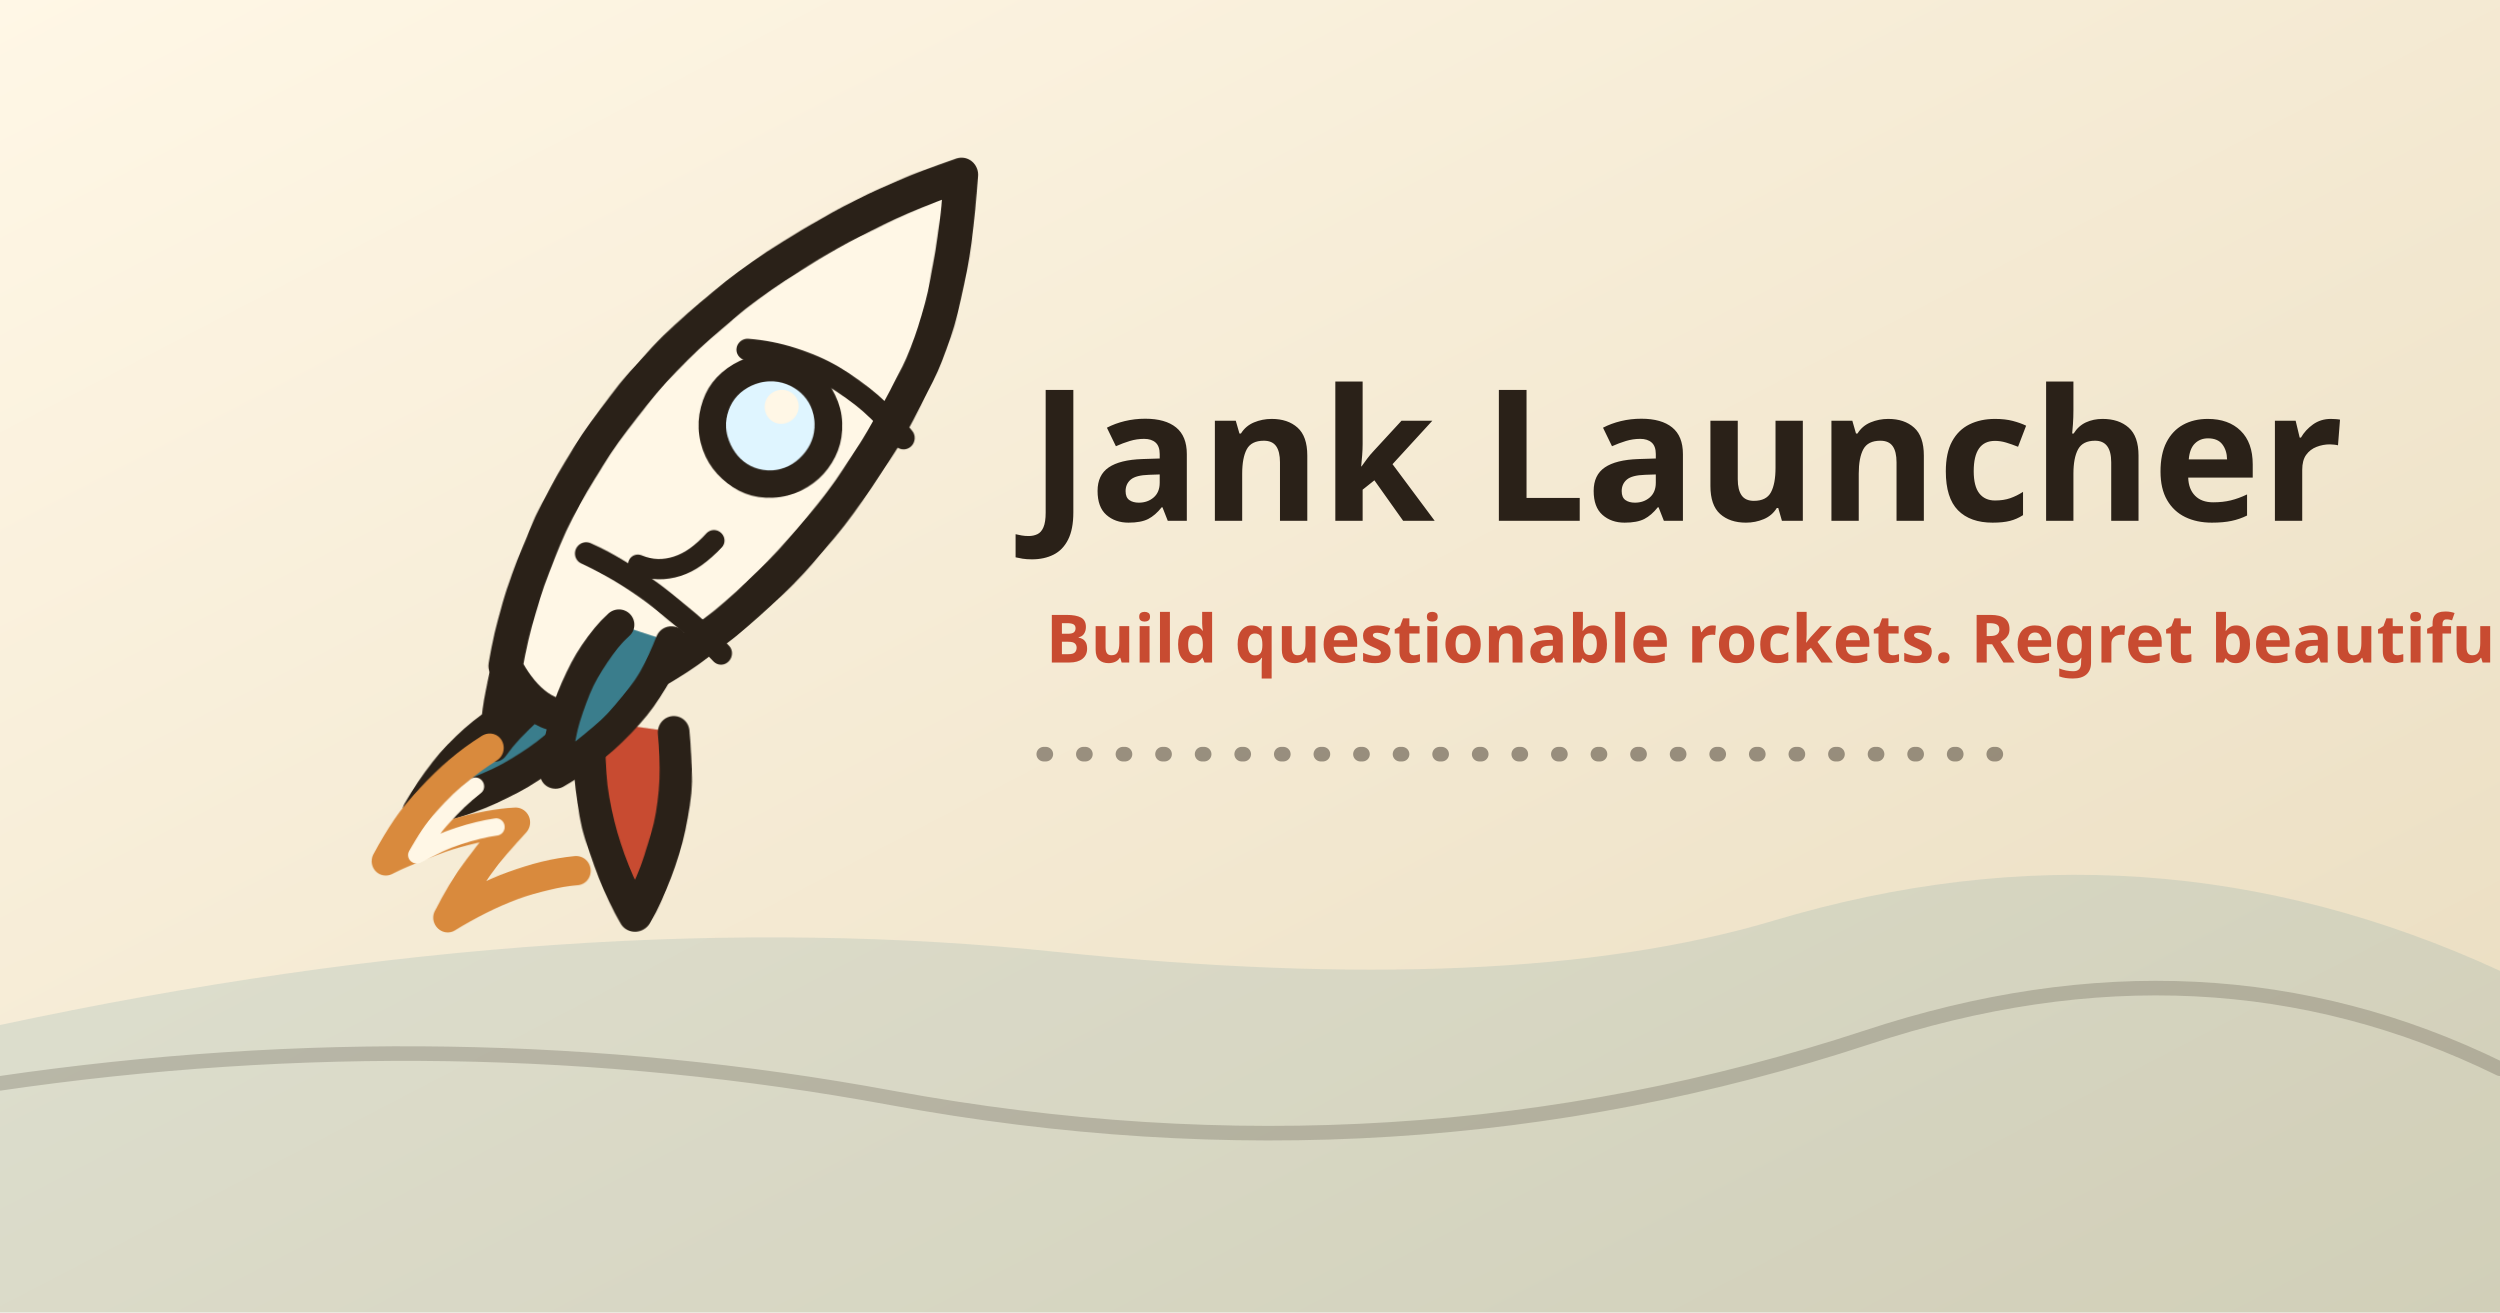
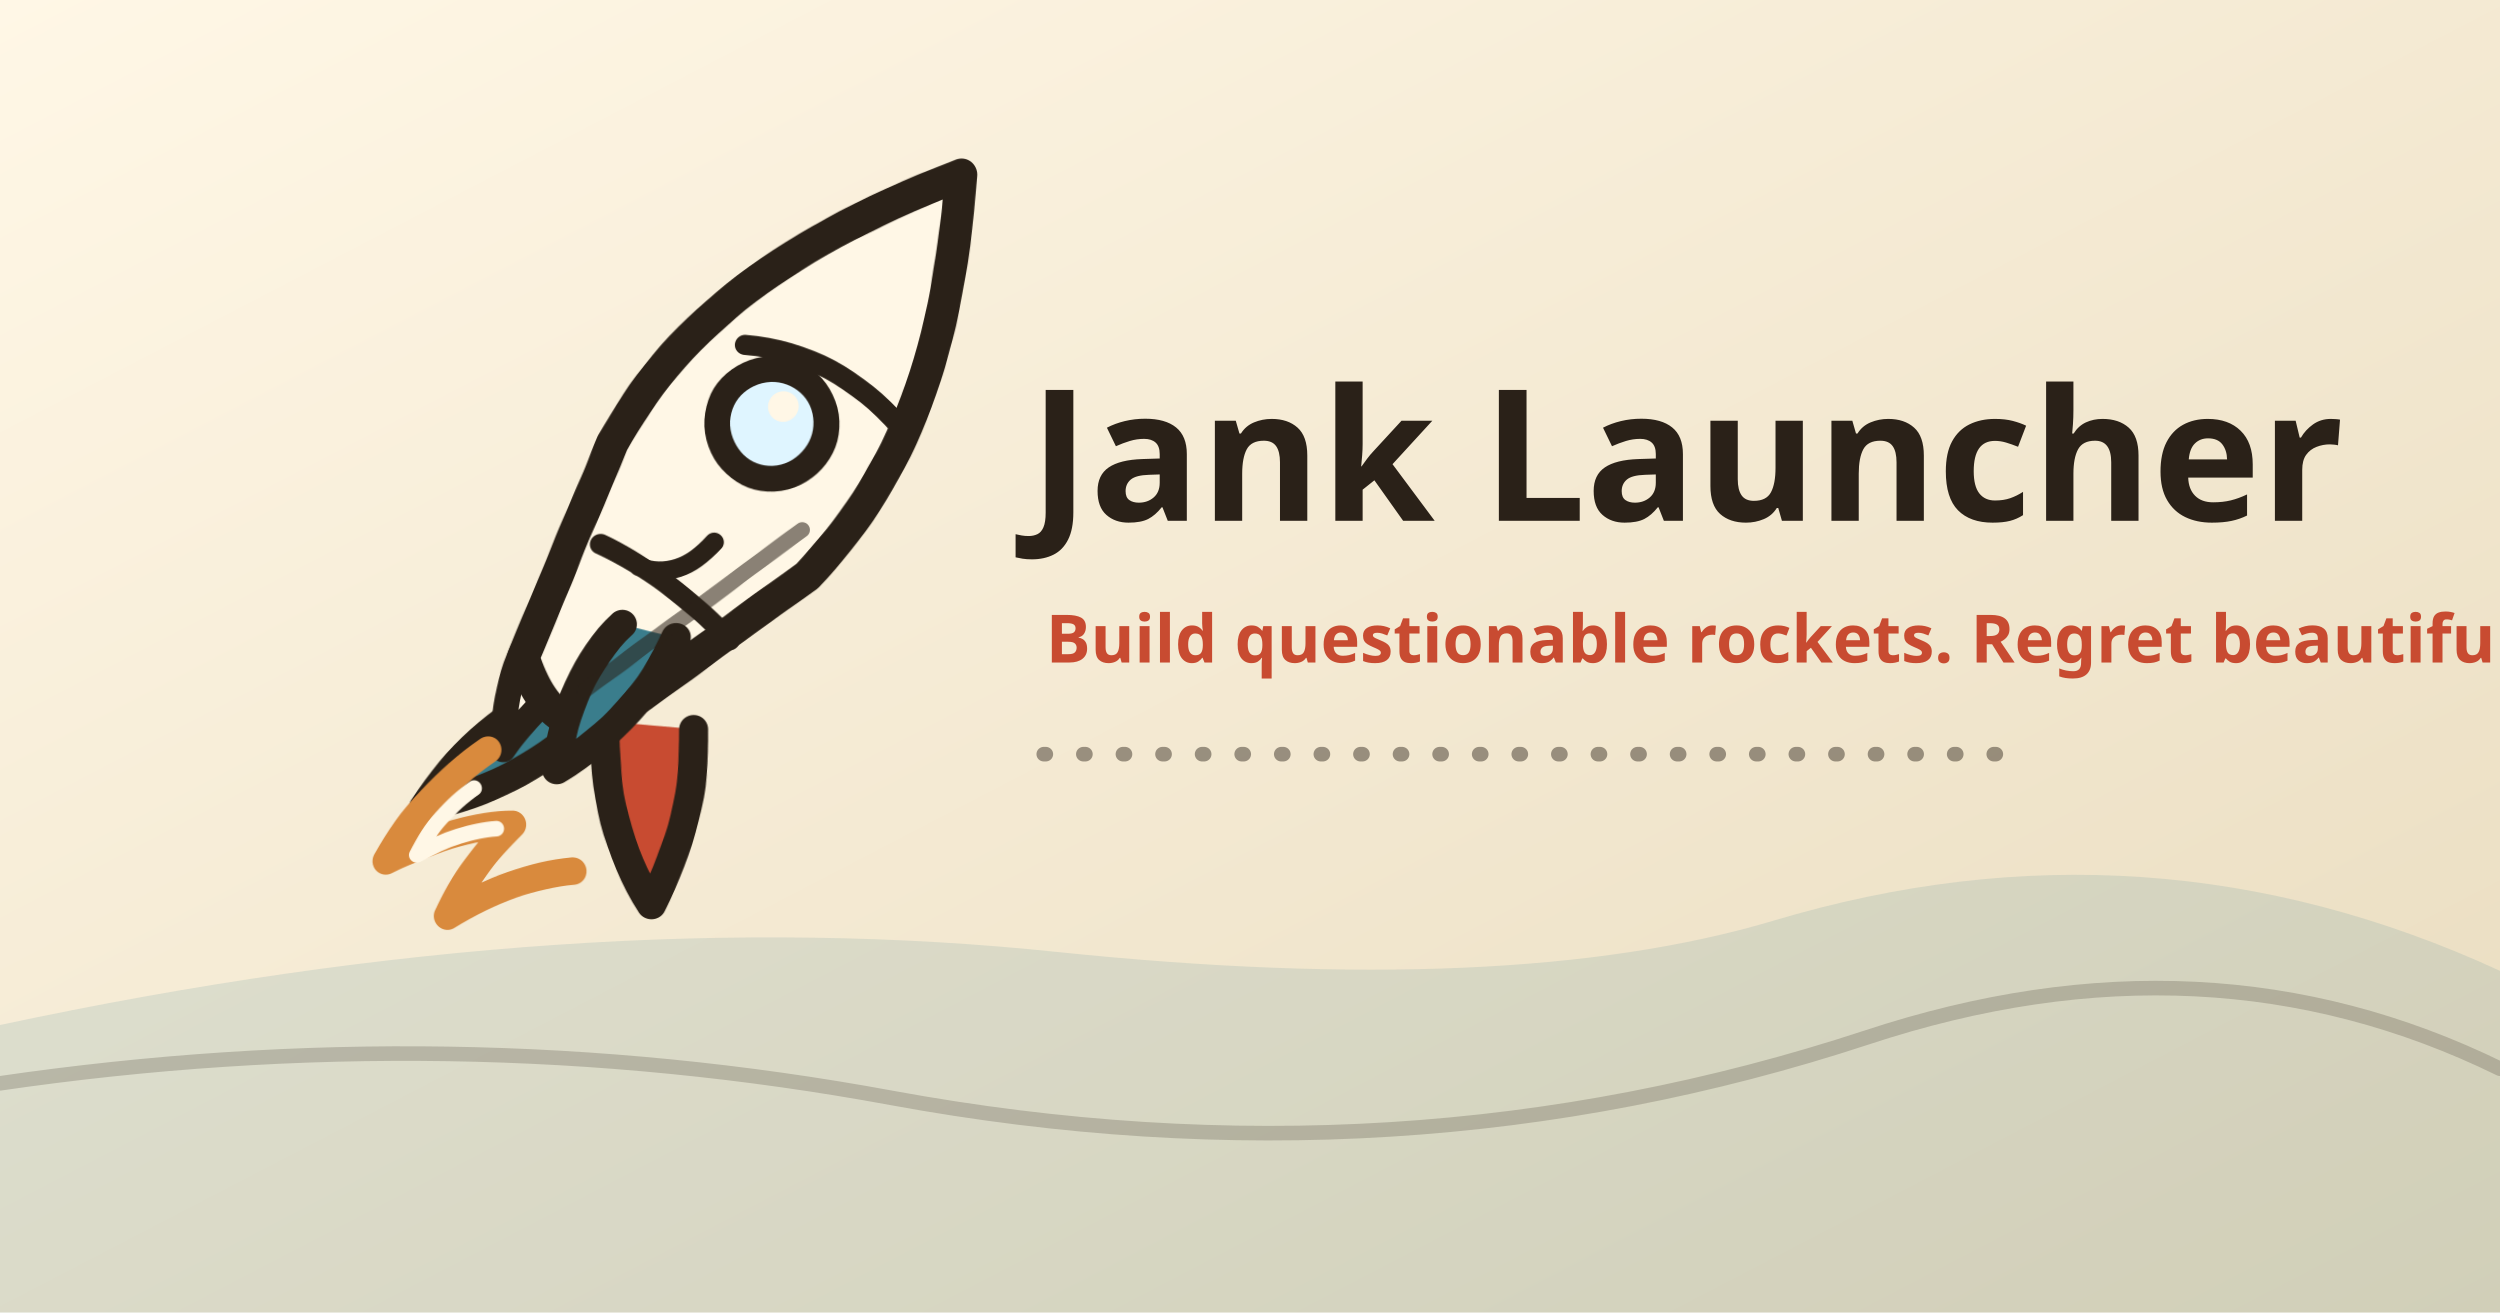
<svg xmlns="http://www.w3.org/2000/svg" viewBox="0 0 1200 630" role="img" aria-labelledby="title desc">
  <defs>
    <filter id="wobble" x="-10%" y="-10%" width="120%" height="120%">
      <feTurbulence type="fractalNoise" baseFrequency="0.025" numOctaves="2" seed="11" result="noise" />
      <feDisplacementMap in="SourceGraphic" in2="noise" scale="1.3" xChannelSelector="R" yChannelSelector="G" />
    </filter>
    <linearGradient id="paper" x1="0" x2="1" y1="0" y2="1">
      <stop offset="0" stop-color="#fff7e6" />
      <stop offset="1" stop-color="#e9dcbf" />
    </linearGradient>
  </defs>
  <rect width="1200" height="630" fill="url(#paper)" />
  <path d="M0 492c187-40 356-51 508-35 145 15 259 10 343-15 120-36 236-28 349 24v164H0Z" fill="#3a7d8c" opacity="0.14" />
  <path d="M0 520c144-21 287-19 428 7 163 30 319 20 468-29 109-36 210-31 304 15" fill="none" stroke="#2a2118" stroke-opacity="0.2" stroke-width="7" stroke-linecap="round" />
  <g transform="translate(92 72) rotate(-8) scale(0.82)" fill="none" stroke="#2a2118" stroke-linecap="round" stroke-linejoin="round" filter="url(#wobble)">
-     <path d="M161 347c-31 6-61 25-83 55 41-4 74-15 99-37" fill="#3a7d8c" stroke-width="19" />
-     <path d="M184 363c-8 43-4 81 11 117 23-31 36-65 37-103" fill="#c84b31" stroke-width="19" />
-     <path d="M178 334c-21 12-38 24-51 37 4-29 14-54 32-73" fill="#fff7e6" stroke-width="17" />
-     <path d="M329 185c42-62 81-97 115-108-10 40-43 85-98 132" fill="#c84b31" stroke-width="18" />
-     <path d="M140 325c29-89 96-165 189-210 26-12 63-28 115-38-11 53-26 91-45 117-56 82-134 142-225 163-15 4-29-16-34-32Z" fill="#fff7e6" stroke-width="20" />
-     <path d="M238 324c-16 29-42 52-78 67 9-37 25-64 49-81" fill="#3a7d8c" stroke-width="18" />
-     <path d="M196 266c24 16 48 39 70 69" stroke-width="13" />
-     <path d="M306 161c35 8 64 31 83 64" stroke-width="13" />
-     <circle cx="313" cy="207" r="34" fill="#dff5ff" stroke-width="16" />
-     <circle cx="321" cy="197" r="10" fill="#fff7e6" stroke="none" />
-     <path d="M225 277c14 8 31 5 46-8" stroke-width="12" />
-     <path d="M124 371c-28 13-51 32-69 57 31-10 57-14 78-12-18 14-34 31-47 50 28-12 54-18 78-17" stroke="#d98a3d" stroke-width="17" />
-     <path d="M113 392c-16 9-29 20-40 35 18-7 34-10 48-10" stroke="#fff7e6" stroke-width="10" />
+     <path d="M163 345c-31 9-59 28-82 55 38-3 70-14 97-33" fill="#3a7d8c" stroke-width="17" />
+     <path d="M193 365c-7 40-3 77 12 110 22-31 35-64 39-98" fill="#c84b31" stroke-width="17" />
+     <path d="M181 334c-19 11-35 24-49 39 3-28 13-51 30-70" fill="#fff7e6" stroke-width="15" />
+     <path d="M328 178c37-56 75-89 116-101-11 46-43 86-96 123" fill="#c84b31" stroke-width="17" />
+     <path d="M151 321 220 204c44-58 105-99 224-127-24 112-64 174-122 220L201 361c-25 13-45-6-50-40Z" fill="#fff7e6" stroke-width="19" />
+     <path d="M241 322c-18 29-45 52-80 67 9-35 26-62 50-79" fill="#3a7d8c" stroke-width="17" />
+     <path d="M205 262c24 16 47 38 67 66" stroke-width="12" />
+     <path d="M305 158c35 8 63 29 83 60" stroke-width="12" />
+     <path d="M184 345 323 270" stroke-width="9" opacity="0.55" />
+     <circle cx="314" cy="206" r="32" fill="#dff5ff" stroke-width="15" />
+     <circle cx="322" cy="197" r="9" fill="#fff7e6" stroke="none" />
+     <path d="M225 278c15 8 31 5 46-8" stroke-width="11" />
+     <path d="M123 372c-27 14-50 32-68 56 31-10 56-14 76-11-18 13-33 29-45 48 28-12 53-17 76-16" stroke="#d98a3d" stroke-width="16" />
+     <path d="M112 393c-16 8-29 19-39 34 18-7 34-10 48-9" stroke="#fff7e6" stroke-width="9" />
  </g>
  <g fill="#2a2118">
    <text x="494" y="250" font-family="Trebuchet MS, Segoe UI, system-ui, sans-serif" font-size="88" font-weight="800">Jank Launcher</text>
    <text x="502" y="318" font-family="Trebuchet MS, Segoe UI, system-ui, sans-serif" font-size="32" font-weight="700" fill="#c84b31">Build questionable rockets. Regret beautifully.</text>
  </g>
  <path d="M501 362h468" stroke="#2a2118" stroke-width="7" stroke-linecap="round" stroke-dasharray="1 18" opacity="0.45" />
</svg>
